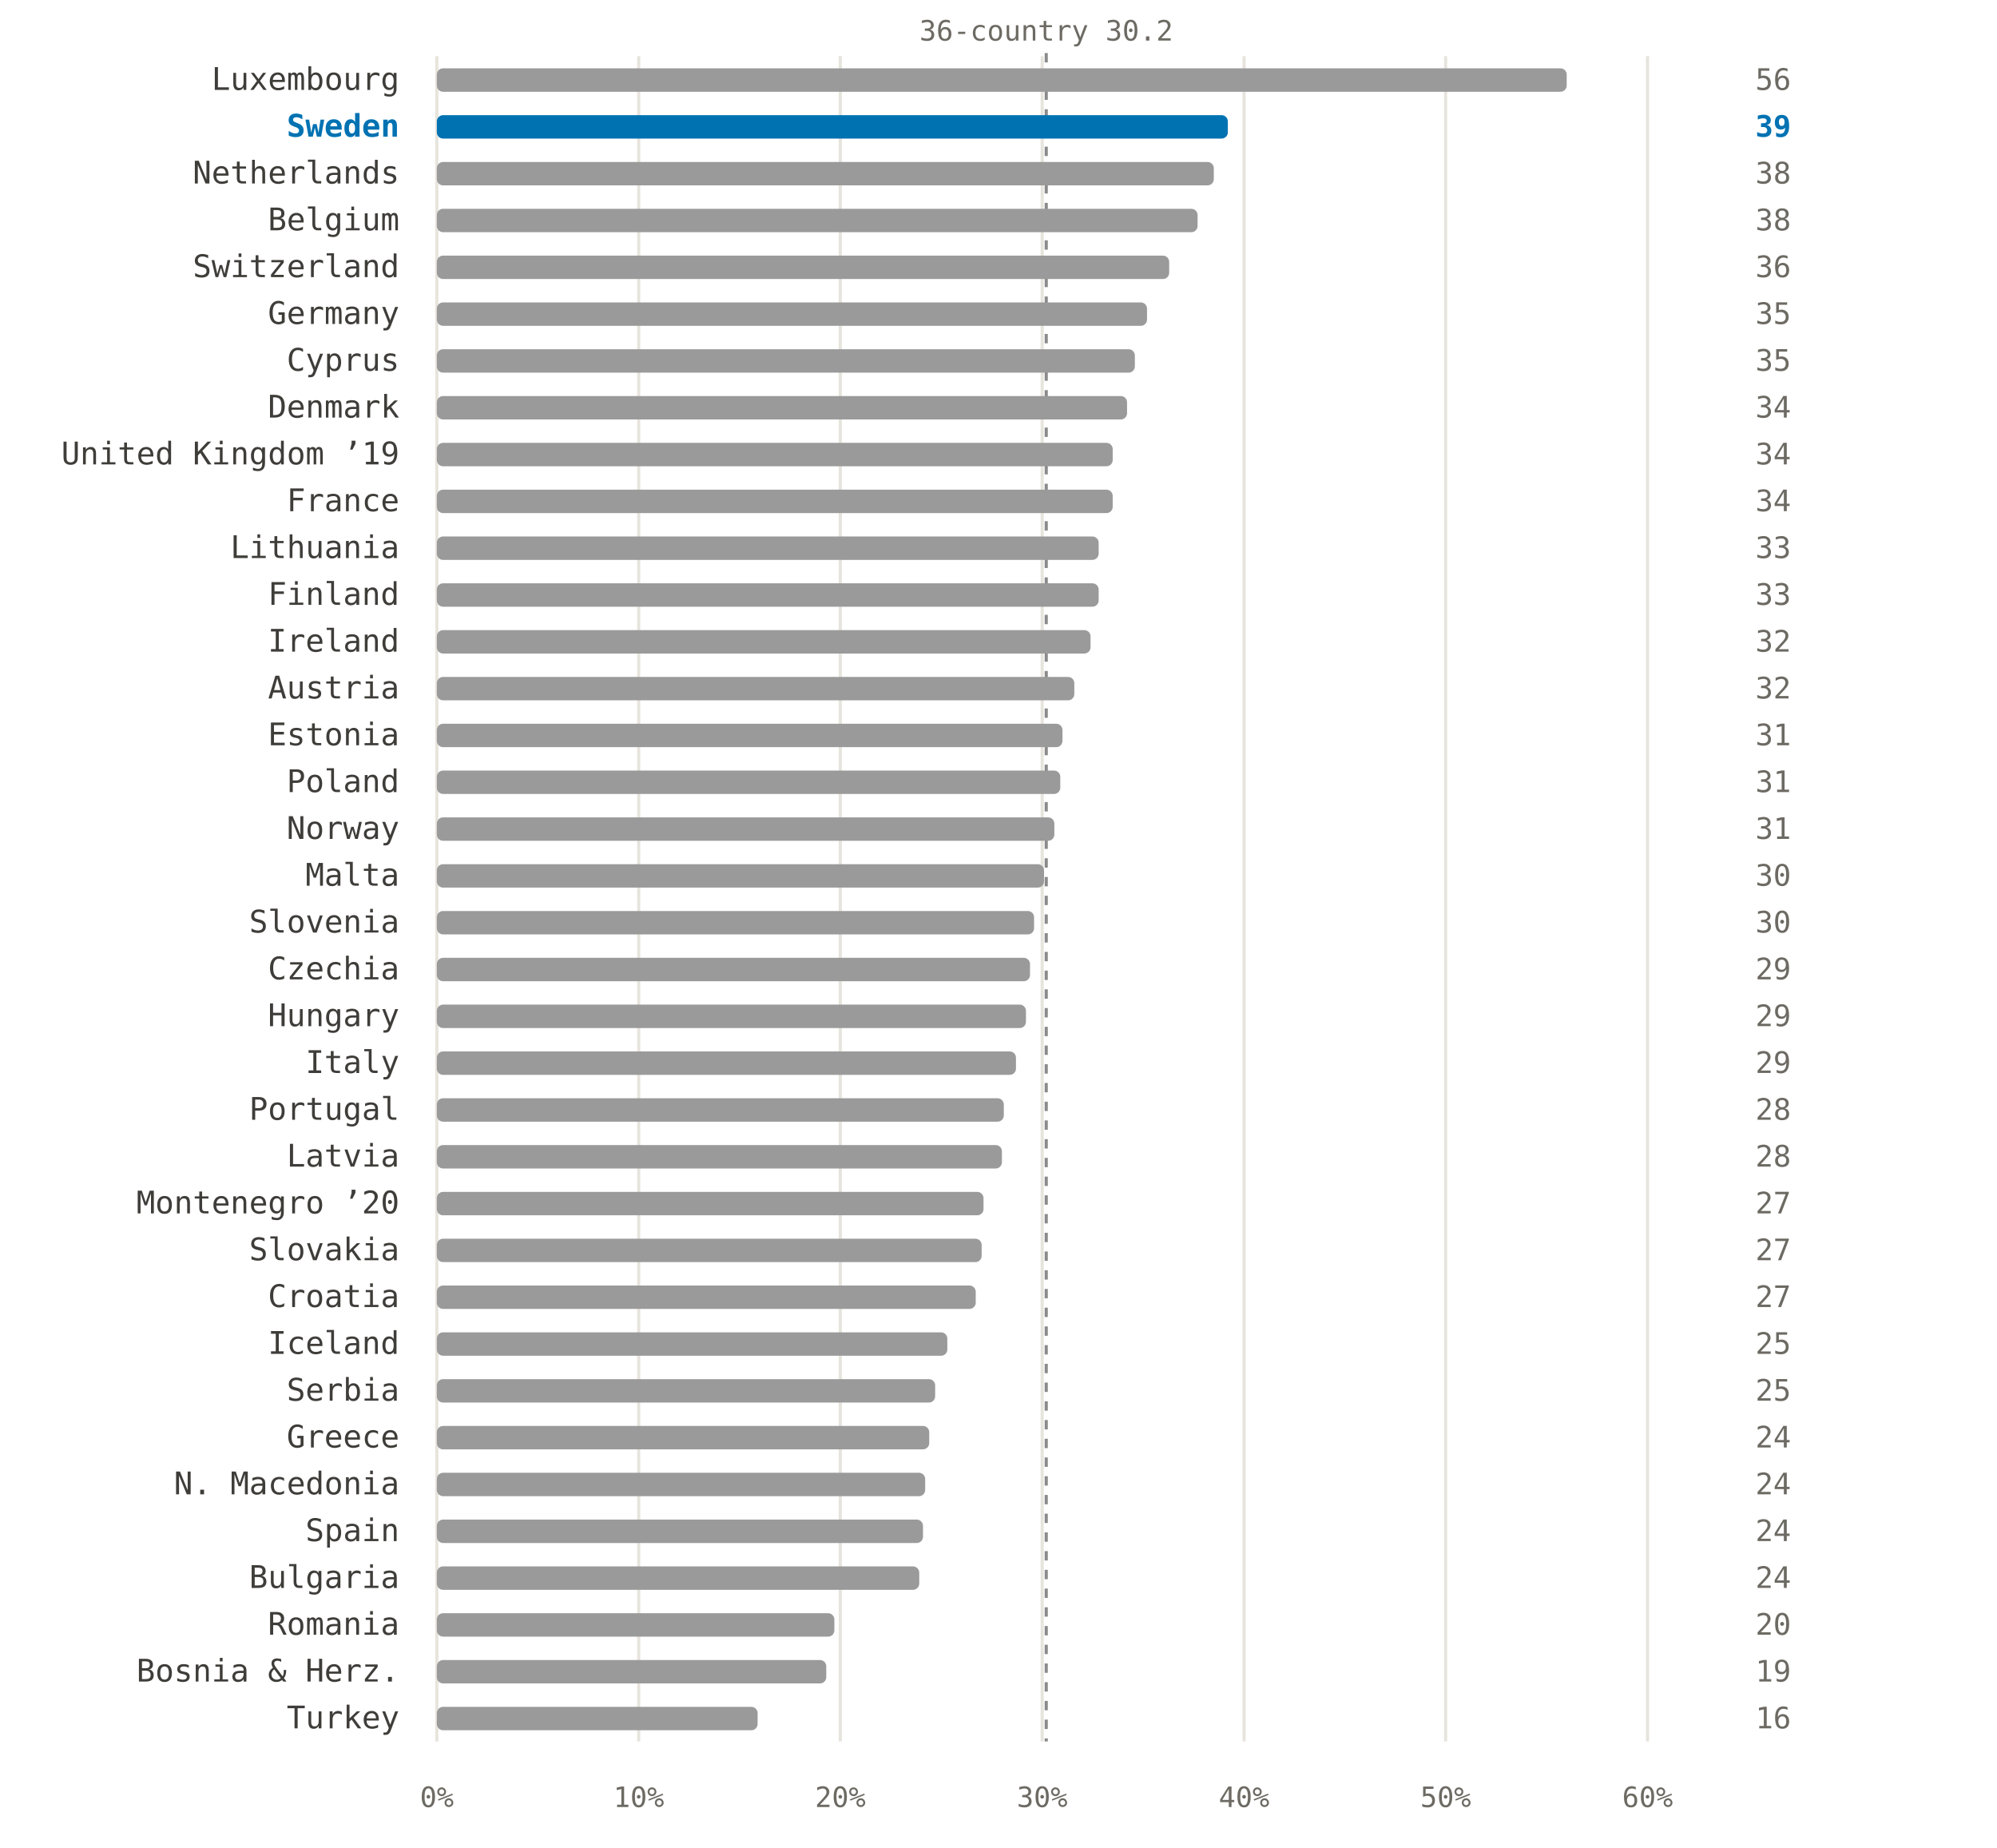
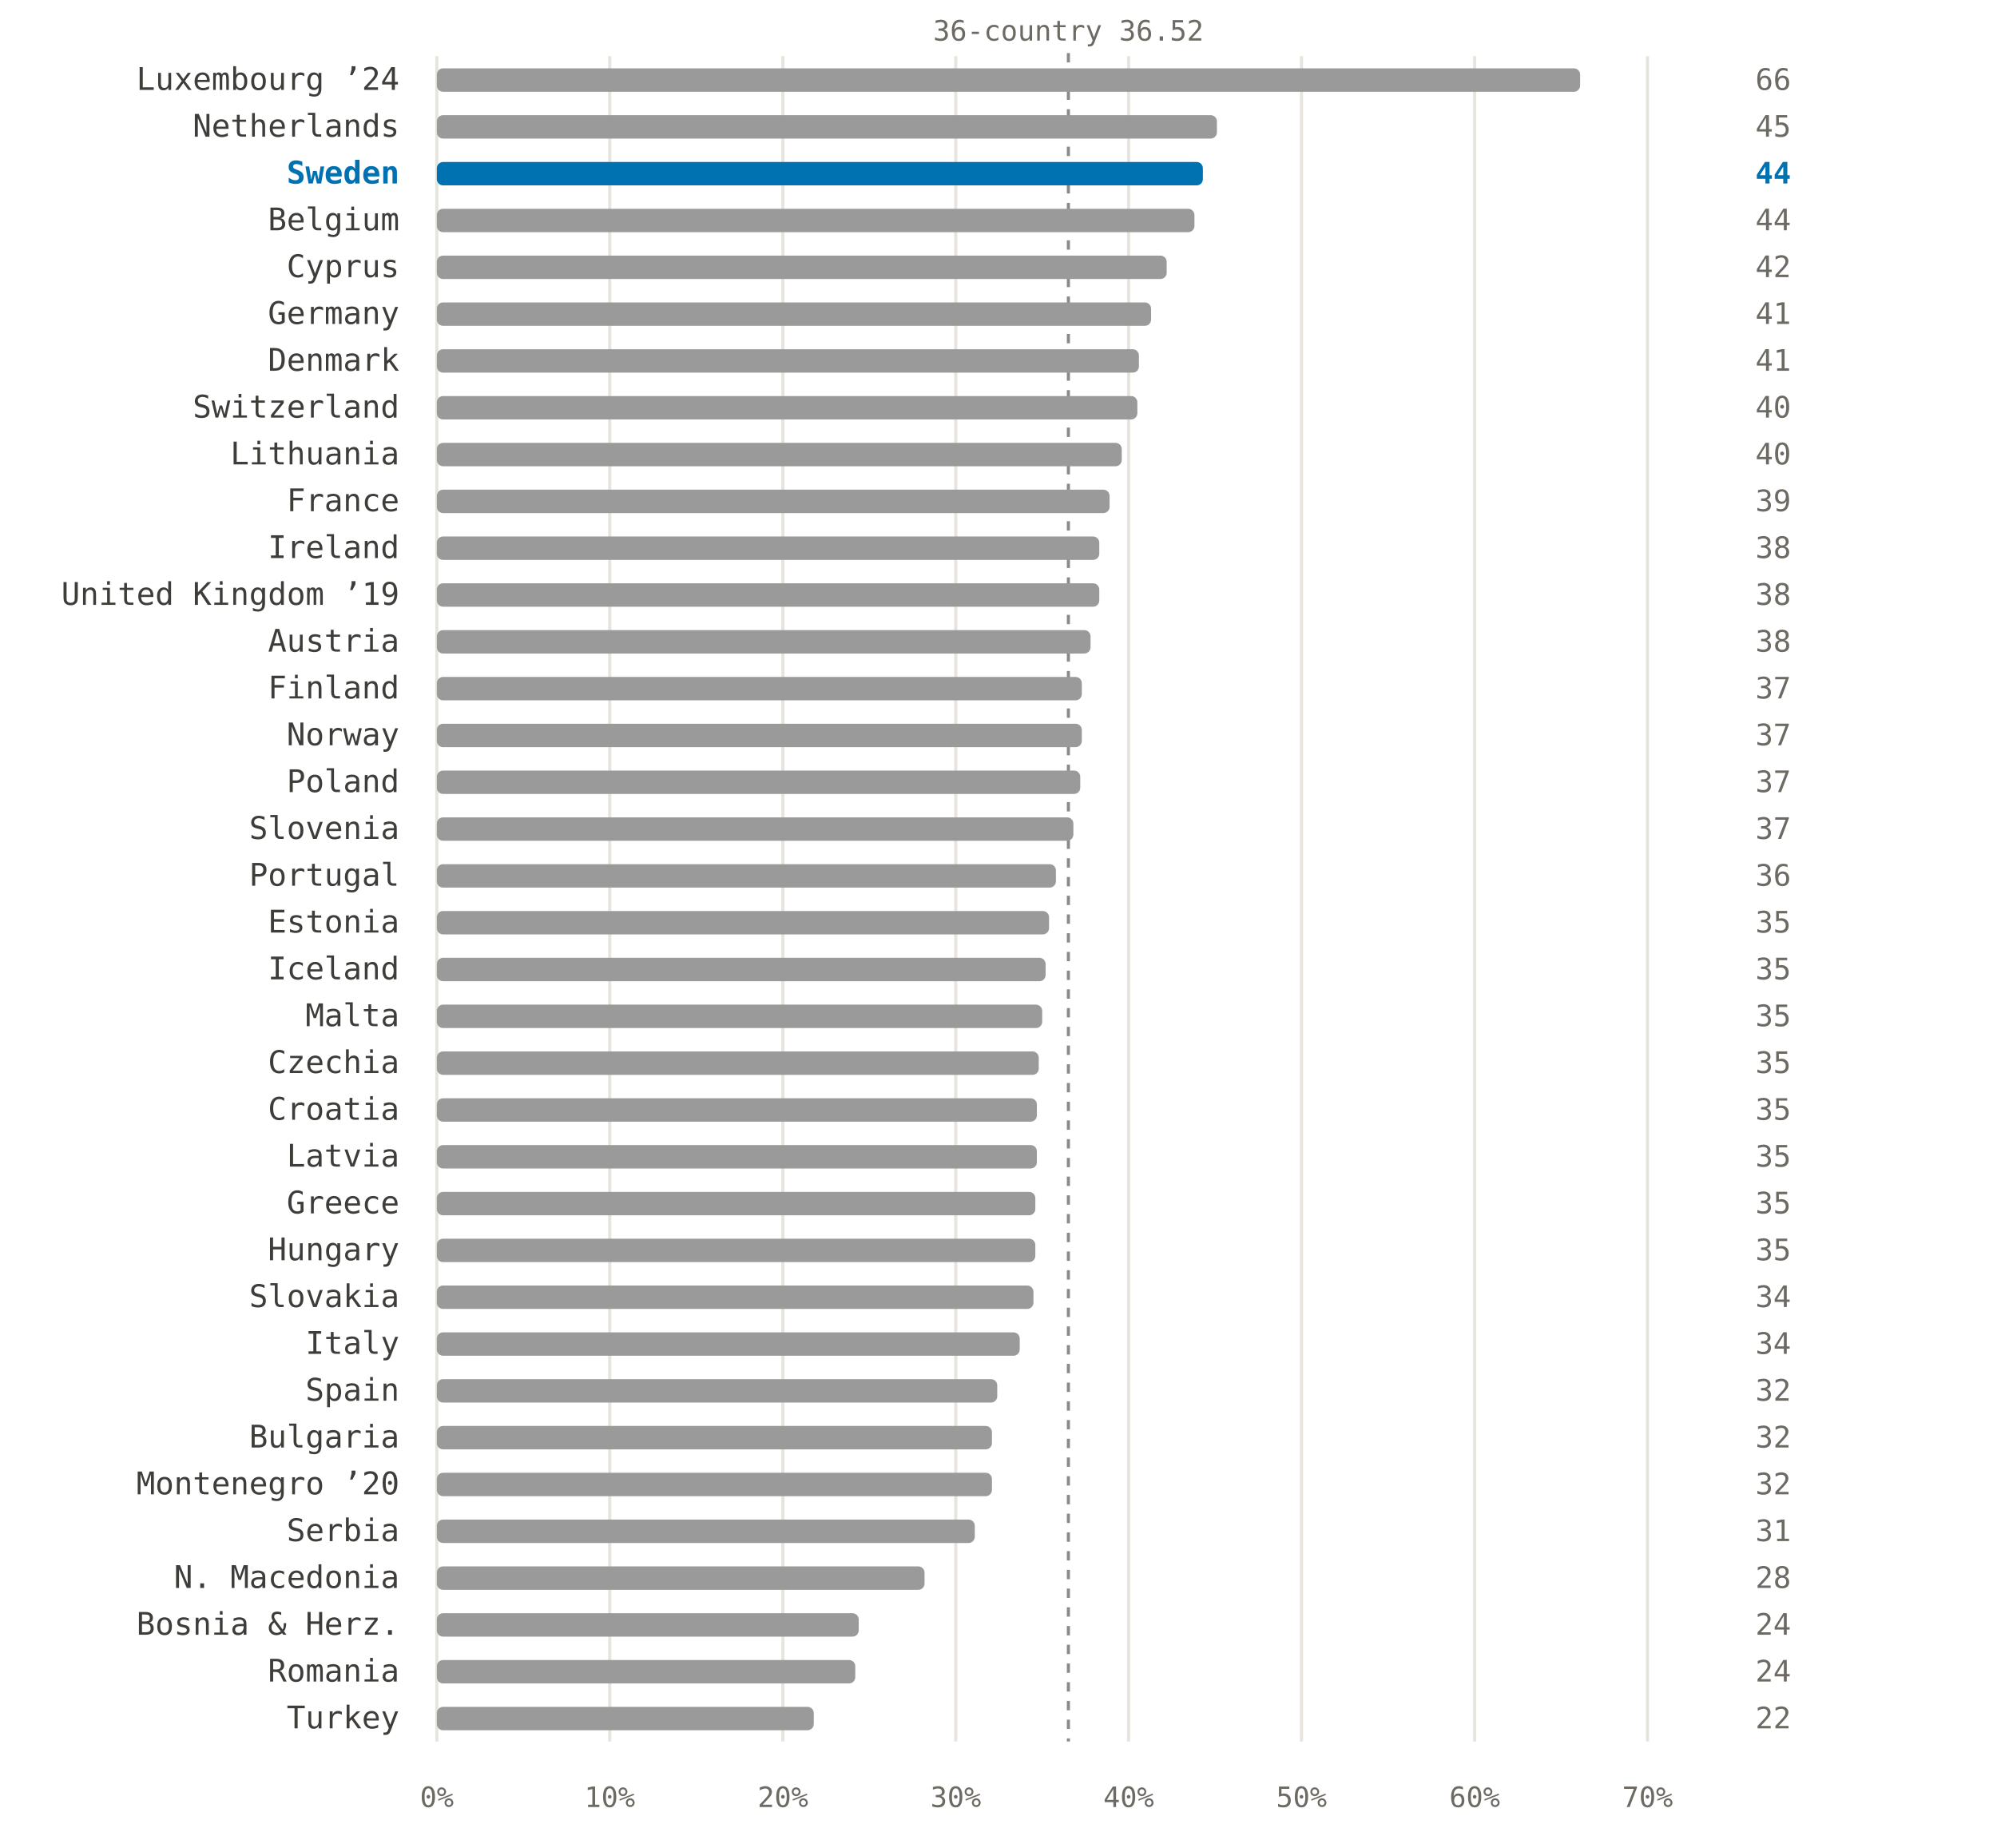
<svg xmlns="http://www.w3.org/2000/svg" class="rankchart barplot" viewBox="0 0 640 592" role="img" aria-label="Ranked bar chart, 36 countries, latest value with change since the previous wave">
  <style>:root{--c1:#0072b2;--c2:#d55e00;--c3:#009e73;--c4:#cc79a7;--ink:#161d2b}.rankchart{font-family:ui-monospace,Menlo,monospace}svg{background:#ffffff}.grid,.rowguide{stroke:#e7e4dd}.rowguide{opacity:.6}.meanline{stroke:#8a8a8a;stroke-dasharray:3 3}.meanlab,.tick{fill:#6d6a63;font-size:9px}.dname{fill:#3f3d39;font-size:10px}.dname.se{fill:#0072b2;font-weight:700}.dot{fill:#9a9a9a}.dot.se{fill:#0072b2}.bar{fill:#9a9a9a}.bar.se{fill:#0072b2}.dval{fill:#6d6a63;font-size:9.5px}.dval.se{fill:#0072b2;font-weight:700}.ddelta{fill:#6d6a63;font-size:8.5px}.trendarea{fill:#0072b2;opacity:.08}.trendline,.trenddash{fill:none;stroke:#0072b2;stroke-width:2}.trenddash{stroke-dasharray:4 3}.trenddot{fill:#0072b2}.trendval{fill:#0072b2;font-size:11px;font-weight:700}.trendcov{fill:#6d6a63;font-size:9px}.sqband{fill:#0072b2;opacity:.10}.sqlo{fill:none;stroke:#009e73;stroke-width:2}.sqhi{fill:none;stroke:#0072b2;stroke-width:2.6}.sqdot.lo{fill:#009e73}.sqdot.hi{fill:#0072b2}.sqval{font-size:11px;font-weight:700}.sqval.lo{fill:#009e73}.sqval.hi{fill:#0072b2}.dumb{display:block}.dbtrack{stroke:#d9d5cd;stroke-width:3}.dblo{fill:#009e73}.dbhi{fill:#0072b2}.figttl{fill:#161d2b;font-size:12px;font-weight:700}.figsrc{fill:#6d6a63;font-size:8.5px}</style>
  <line class="grid" x1="140.0" y1="18" x2="140.0" y2="558" />
  <text class="tick" x="140.0" y="579" text-anchor="middle">0%</text>
-   <line class="grid" x1="204.7" y1="18" x2="204.7" y2="558" />
-   <text class="tick" x="204.7" y="579" text-anchor="middle">10%</text>
-   <line class="grid" x1="269.3" y1="18" x2="269.3" y2="558" />
-   <text class="tick" x="269.3" y="579" text-anchor="middle">20%</text>
-   <line class="grid" x1="334.0" y1="18" x2="334.0" y2="558" />
-   <text class="tick" x="334.0" y="579" text-anchor="middle">30%</text>
-   <line class="grid" x1="398.7" y1="18" x2="398.7" y2="558" />
-   <text class="tick" x="398.7" y="579" text-anchor="middle">40%</text>
-   <line class="grid" x1="463.3" y1="18" x2="463.3" y2="558" />
-   <text class="tick" x="463.3" y="579" text-anchor="middle">50%</text>
+   <line class="grid" x1="195.4" y1="18" x2="195.4" y2="558" />
+   <text class="tick" x="195.4" y="579" text-anchor="middle">10%</text>
+   <line class="grid" x1="250.9" y1="18" x2="250.9" y2="558" />
+   <text class="tick" x="250.9" y="579" text-anchor="middle">20%</text>
+   <line class="grid" x1="306.3" y1="18" x2="306.3" y2="558" />
+   <text class="tick" x="306.3" y="579" text-anchor="middle">30%</text>
+   <line class="grid" x1="361.7" y1="18" x2="361.7" y2="558" />
+   <text class="tick" x="361.7" y="579" text-anchor="middle">40%</text>
+   <line class="grid" x1="417.1" y1="18" x2="417.1" y2="558" />
+   <text class="tick" x="417.1" y="579" text-anchor="middle">50%</text>
+   <line class="grid" x1="472.6" y1="18" x2="472.6" y2="558" />
+   <text class="tick" x="472.6" y="579" text-anchor="middle">60%</text>
  <line class="grid" x1="528.0" y1="18" x2="528.0" y2="558" />
-   <text class="tick" x="528.0" y="579" text-anchor="middle">60%</text>
-   <line class="meanline" x1="335.3" y1="17" x2="335.3" y2="558" />
-   <text class="meanlab" x="335.3" y="13" text-anchor="middle">36-country 30.2</text>
-   <text class="dname" x="128" y="28.8" text-anchor="end">Luxembourg</text>
-   <rect class="bar" x="140" y="21.9" width="362.1" height="7.5" rx="2" />
-   <text class="dval" x="574" y="28.8" text-anchor="end">56</text>
-   <text class="dname se" x="128" y="43.8" text-anchor="end">Sweden</text>
-   <rect class="bar se" x="140" y="36.9" width="253.5" height="7.5" rx="2" />
-   <text class="dval se" x="574" y="43.8" text-anchor="end">39</text>
-   <text class="dname" x="128" y="58.8" text-anchor="end">Netherlands</text>
-   <rect class="bar" x="140" y="51.9" width="249.0" height="7.5" rx="2" />
-   <text class="dval" x="574" y="58.8" text-anchor="end">38</text>
+   <text class="tick" x="528.0" y="579" text-anchor="middle">70%</text>
+   <line class="meanline" x1="342.4" y1="17" x2="342.4" y2="558" />
+   <text class="meanlab" x="342.4" y="13" text-anchor="middle">36-country 36.52</text>
+   <text class="dname" x="128" y="28.8" text-anchor="end">Luxembourg ’24</text>
+   <rect class="bar" x="140" y="21.9" width="366.4" height="7.5" rx="2" />
+   <text class="dval" x="574" y="28.8" text-anchor="end">66</text>
+   <text class="dname" x="128" y="43.8" text-anchor="end">Netherlands</text>
+   <rect class="bar" x="140" y="36.9" width="250.0" height="7.5" rx="2" />
+   <text class="dval" x="574" y="43.8" text-anchor="end">45</text>
+   <text class="dname se" x="128" y="58.8" text-anchor="end">Sweden</text>
+   <rect class="bar se" x="140" y="51.9" width="245.5" height="7.5" rx="2" />
+   <text class="dval se" x="574" y="58.8" text-anchor="end">44</text>
  <text class="dname" x="128" y="73.8" text-anchor="end">Belgium</text>
-   <rect class="bar" x="140" y="66.9" width="243.8" height="7.5" rx="2" />
-   <text class="dval" x="574" y="73.8" text-anchor="end">38</text>
-   <text class="dname" x="128" y="88.8" text-anchor="end">Switzerland</text>
-   <rect class="bar" x="140" y="81.9" width="234.7" height="7.5" rx="2" />
-   <text class="dval" x="574" y="88.8" text-anchor="end">36</text>
+   <rect class="bar" x="140" y="66.9" width="242.8" height="7.5" rx="2" />
+   <text class="dval" x="574" y="73.8" text-anchor="end">44</text>
+   <text class="dname" x="128" y="88.8" text-anchor="end">Cyprus</text>
+   <rect class="bar" x="140" y="81.9" width="233.9" height="7.5" rx="2" />
+   <text class="dval" x="574" y="88.8" text-anchor="end">42</text>
  <text class="dname" x="128" y="103.8" text-anchor="end">Germany</text>
-   <rect class="bar" x="140" y="96.9" width="227.6" height="7.5" rx="2" />
-   <text class="dval" x="574" y="103.8" text-anchor="end">35</text>
-   <text class="dname" x="128" y="118.8" text-anchor="end">Cyprus</text>
-   <rect class="bar" x="140" y="111.9" width="223.7" height="7.5" rx="2" />
-   <text class="dval" x="574" y="118.8" text-anchor="end">35</text>
-   <text class="dname" x="128" y="133.8" text-anchor="end">Denmark</text>
-   <rect class="bar" x="140" y="126.9" width="221.2" height="7.5" rx="2" />
-   <text class="dval" x="574" y="133.8" text-anchor="end">34</text>
-   <text class="dname" x="128" y="148.8" text-anchor="end">United Kingdom ’19</text>
-   <rect class="bar" x="140" y="141.9" width="216.6" height="7.5" rx="2" />
-   <text class="dval" x="574" y="148.8" text-anchor="end">34</text>
+   <rect class="bar" x="140" y="96.9" width="228.9" height="7.5" rx="2" />
+   <text class="dval" x="574" y="103.8" text-anchor="end">41</text>
+   <text class="dname" x="128" y="118.8" text-anchor="end">Denmark</text>
+   <rect class="bar" x="140" y="111.9" width="225.0" height="7.5" rx="2" />
+   <text class="dval" x="574" y="118.8" text-anchor="end">41</text>
+   <text class="dname" x="128" y="133.8" text-anchor="end">Switzerland</text>
+   <rect class="bar" x="140" y="126.9" width="224.5" height="7.5" rx="2" />
+   <text class="dval" x="574" y="133.8" text-anchor="end">40</text>
+   <text class="dname" x="128" y="148.8" text-anchor="end">Lithuania</text>
+   <rect class="bar" x="140" y="141.9" width="219.5" height="7.5" rx="2" />
+   <text class="dval" x="574" y="148.8" text-anchor="end">40</text>
  <text class="dname" x="128" y="163.8" text-anchor="end">France</text>
-   <rect class="bar" x="140" y="156.9" width="216.6" height="7.5" rx="2" />
-   <text class="dval" x="574" y="163.8" text-anchor="end">34</text>
-   <text class="dname" x="128" y="178.8" text-anchor="end">Lithuania</text>
-   <rect class="bar" x="140" y="171.9" width="212.1" height="7.5" rx="2" />
-   <text class="dval" x="574" y="178.8" text-anchor="end">33</text>
-   <text class="dname" x="128" y="193.8" text-anchor="end">Finland</text>
-   <rect class="bar" x="140" y="186.9" width="212.1" height="7.5" rx="2" />
-   <text class="dval" x="574" y="193.8" text-anchor="end">33</text>
-   <text class="dname" x="128" y="208.8" text-anchor="end">Ireland</text>
+   <rect class="bar" x="140" y="156.9" width="215.6" height="7.5" rx="2" />
+   <text class="dval" x="574" y="163.8" text-anchor="end">39</text>
+   <text class="dname" x="128" y="178.8" text-anchor="end">Ireland</text>
+   <rect class="bar" x="140" y="171.9" width="212.3" height="7.5" rx="2" />
+   <text class="dval" x="574" y="178.8" text-anchor="end">38</text>
+   <text class="dname" x="128" y="193.8" text-anchor="end">United Kingdom ’19</text>
+   <rect class="bar" x="140" y="186.9" width="212.3" height="7.5" rx="2" />
+   <text class="dval" x="574" y="193.8" text-anchor="end">38</text>
+   <text class="dname" x="128" y="208.8" text-anchor="end">Austria</text>
  <rect class="bar" x="140" y="201.9" width="209.5" height="7.5" rx="2" />
-   <text class="dval" x="574" y="208.8" text-anchor="end">32</text>
-   <text class="dname" x="128" y="223.8" text-anchor="end">Austria</text>
-   <rect class="bar" x="140" y="216.9" width="204.3" height="7.5" rx="2" />
-   <text class="dval" x="574" y="223.8" text-anchor="end">32</text>
-   <text class="dname" x="128" y="238.8" text-anchor="end">Estonia</text>
-   <rect class="bar" x="140" y="231.9" width="200.5" height="7.5" rx="2" />
-   <text class="dval" x="574" y="238.8" text-anchor="end">31</text>
+   <text class="dval" x="574" y="208.8" text-anchor="end">38</text>
+   <text class="dname" x="128" y="223.8" text-anchor="end">Finland</text>
+   <rect class="bar" x="140" y="216.9" width="206.7" height="7.5" rx="2" />
+   <text class="dval" x="574" y="223.8" text-anchor="end">37</text>
+   <text class="dname" x="128" y="238.8" text-anchor="end">Norway</text>
+   <rect class="bar" x="140" y="231.9" width="206.7" height="7.5" rx="2" />
+   <text class="dval" x="574" y="238.8" text-anchor="end">37</text>
  <text class="dname" x="128" y="253.8" text-anchor="end">Poland</text>
-   <rect class="bar" x="140" y="246.9" width="199.8" height="7.5" rx="2" />
-   <text class="dval" x="574" y="253.8" text-anchor="end">31</text>
-   <text class="dname" x="128" y="268.8" text-anchor="end">Norway</text>
-   <rect class="bar" x="140" y="261.9" width="197.9" height="7.5" rx="2" />
-   <text class="dval" x="574" y="268.8" text-anchor="end">31</text>
-   <text class="dname" x="128" y="283.8" text-anchor="end">Malta</text>
-   <rect class="bar" x="140" y="276.9" width="194.6" height="7.5" rx="2" />
-   <text class="dval" x="574" y="283.8" text-anchor="end">30</text>
-   <text class="dname" x="128" y="298.8" text-anchor="end">Slovenia</text>
-   <rect class="bar" x="140" y="291.9" width="191.4" height="7.5" rx="2" />
-   <text class="dval" x="574" y="298.8" text-anchor="end">30</text>
-   <text class="dname" x="128" y="313.8" text-anchor="end">Czechia</text>
-   <rect class="bar" x="140" y="306.9" width="190.1" height="7.5" rx="2" />
-   <text class="dval" x="574" y="313.8" text-anchor="end">29</text>
-   <text class="dname" x="128" y="328.8" text-anchor="end">Hungary</text>
-   <rect class="bar" x="140" y="321.9" width="188.8" height="7.5" rx="2" />
-   <text class="dval" x="574" y="328.8" text-anchor="end">29</text>
-   <text class="dname" x="128" y="343.8" text-anchor="end">Italy</text>
-   <rect class="bar" x="140" y="336.9" width="185.6" height="7.5" rx="2" />
-   <text class="dval" x="574" y="343.8" text-anchor="end">29</text>
-   <text class="dname" x="128" y="358.8" text-anchor="end">Portugal</text>
-   <rect class="bar" x="140" y="351.9" width="181.7" height="7.5" rx="2" />
-   <text class="dval" x="574" y="358.8" text-anchor="end">28</text>
+   <rect class="bar" x="140" y="246.9" width="206.2" height="7.5" rx="2" />
+   <text class="dval" x="574" y="253.8" text-anchor="end">37</text>
+   <text class="dname" x="128" y="268.8" text-anchor="end">Slovenia</text>
+   <rect class="bar" x="140" y="261.9" width="204.0" height="7.5" rx="2" />
+   <text class="dval" x="574" y="268.8" text-anchor="end">37</text>
+   <text class="dname" x="128" y="283.8" text-anchor="end">Portugal</text>
+   <rect class="bar" x="140" y="276.9" width="198.4" height="7.5" rx="2" />
+   <text class="dval" x="574" y="283.8" text-anchor="end">36</text>
+   <text class="dname" x="128" y="298.8" text-anchor="end">Estonia</text>
+   <rect class="bar" x="140" y="291.9" width="196.2" height="7.5" rx="2" />
+   <text class="dval" x="574" y="298.8" text-anchor="end">35</text>
+   <text class="dname" x="128" y="313.8" text-anchor="end">Iceland</text>
+   <rect class="bar" x="140" y="306.9" width="195.1" height="7.5" rx="2" />
+   <text class="dval" x="574" y="313.8" text-anchor="end">35</text>
+   <text class="dname" x="128" y="328.8" text-anchor="end">Malta</text>
+   <rect class="bar" x="140" y="321.9" width="194.0" height="7.5" rx="2" />
+   <text class="dval" x="574" y="328.8" text-anchor="end">35</text>
+   <text class="dname" x="128" y="343.8" text-anchor="end">Czechia</text>
+   <rect class="bar" x="140" y="336.9" width="192.9" height="7.5" rx="2" />
+   <text class="dval" x="574" y="343.8" text-anchor="end">35</text>
+   <text class="dname" x="128" y="358.8" text-anchor="end">Croatia</text>
+   <rect class="bar" x="140" y="351.9" width="192.3" height="7.5" rx="2" />
+   <text class="dval" x="574" y="358.8" text-anchor="end">35</text>
  <text class="dname" x="128" y="373.8" text-anchor="end">Latvia</text>
-   <rect class="bar" x="140" y="366.9" width="181.1" height="7.5" rx="2" />
-   <text class="dval" x="574" y="373.8" text-anchor="end">28</text>
-   <text class="dname" x="128" y="388.8" text-anchor="end">Montenegro ’20</text>
-   <rect class="bar" x="140" y="381.9" width="175.2" height="7.5" rx="2" />
-   <text class="dval" x="574" y="388.8" text-anchor="end">27</text>
-   <text class="dname" x="128" y="403.8" text-anchor="end">Slovakia</text>
-   <rect class="bar" x="140" y="396.9" width="174.6" height="7.5" rx="2" />
-   <text class="dval" x="574" y="403.8" text-anchor="end">27</text>
-   <text class="dname" x="128" y="418.8" text-anchor="end">Croatia</text>
-   <rect class="bar" x="140" y="411.9" width="172.7" height="7.5" rx="2" />
-   <text class="dval" x="574" y="418.8" text-anchor="end">27</text>
-   <text class="dname" x="128" y="433.8" text-anchor="end">Iceland</text>
-   <rect class="bar" x="140" y="426.9" width="163.6" height="7.5" rx="2" />
-   <text class="dval" x="574" y="433.8" text-anchor="end">25</text>
-   <text class="dname" x="128" y="448.8" text-anchor="end">Serbia</text>
-   <rect class="bar" x="140" y="441.9" width="159.7" height="7.5" rx="2" />
-   <text class="dval" x="574" y="448.8" text-anchor="end">25</text>
-   <text class="dname" x="128" y="463.8" text-anchor="end">Greece</text>
-   <rect class="bar" x="140" y="456.9" width="157.8" height="7.5" rx="2" />
-   <text class="dval" x="574" y="463.8" text-anchor="end">24</text>
-   <text class="dname" x="128" y="478.8" text-anchor="end">N. Macedonia</text>
-   <rect class="bar" x="140" y="471.9" width="156.5" height="7.5" rx="2" />
-   <text class="dval" x="574" y="478.8" text-anchor="end">24</text>
-   <text class="dname" x="128" y="493.8" text-anchor="end">Spain</text>
-   <rect class="bar" x="140" y="486.9" width="155.8" height="7.5" rx="2" />
-   <text class="dval" x="574" y="493.8" text-anchor="end">24</text>
-   <text class="dname" x="128" y="508.8" text-anchor="end">Bulgaria</text>
-   <rect class="bar" x="140" y="501.9" width="154.6" height="7.5" rx="2" />
-   <text class="dval" x="574" y="508.8" text-anchor="end">24</text>
-   <text class="dname" x="128" y="523.8" text-anchor="end">Romania</text>
-   <rect class="bar" x="140" y="516.9" width="127.4" height="7.5" rx="2" />
-   <text class="dval" x="574" y="523.8" text-anchor="end">20</text>
-   <text class="dname" x="128" y="538.8" text-anchor="end">Bosnia &amp; Herz.</text>
-   <rect class="bar" x="140" y="531.9" width="124.8" height="7.5" rx="2" />
-   <text class="dval" x="574" y="538.8" text-anchor="end">19</text>
+   <rect class="bar" x="140" y="366.9" width="192.3" height="7.5" rx="2" />
+   <text class="dval" x="574" y="373.8" text-anchor="end">35</text>
+   <text class="dname" x="128" y="388.8" text-anchor="end">Greece</text>
+   <rect class="bar" x="140" y="381.9" width="191.8" height="7.5" rx="2" />
+   <text class="dval" x="574" y="388.8" text-anchor="end">35</text>
+   <text class="dname" x="128" y="403.8" text-anchor="end">Hungary</text>
+   <rect class="bar" x="140" y="396.9" width="191.8" height="7.5" rx="2" />
+   <text class="dval" x="574" y="403.8" text-anchor="end">35</text>
+   <text class="dname" x="128" y="418.8" text-anchor="end">Slovakia</text>
+   <rect class="bar" x="140" y="411.9" width="191.2" height="7.5" rx="2" />
+   <text class="dval" x="574" y="418.8" text-anchor="end">34</text>
+   <text class="dname" x="128" y="433.8" text-anchor="end">Italy</text>
+   <rect class="bar" x="140" y="426.9" width="186.8" height="7.5" rx="2" />
+   <text class="dval" x="574" y="433.8" text-anchor="end">34</text>
+   <text class="dname" x="128" y="448.8" text-anchor="end">Spain</text>
+   <rect class="bar" x="140" y="441.9" width="179.6" height="7.5" rx="2" />
+   <text class="dval" x="574" y="448.8" text-anchor="end">32</text>
+   <text class="dname" x="128" y="463.8" text-anchor="end">Bulgaria</text>
+   <rect class="bar" x="140" y="456.9" width="177.9" height="7.5" rx="2" />
+   <text class="dval" x="574" y="463.8" text-anchor="end">32</text>
+   <text class="dname" x="128" y="478.8" text-anchor="end">Montenegro ’20</text>
+   <rect class="bar" x="140" y="471.9" width="177.9" height="7.5" rx="2" />
+   <text class="dval" x="574" y="478.8" text-anchor="end">32</text>
+   <text class="dname" x="128" y="493.8" text-anchor="end">Serbia</text>
+   <rect class="bar" x="140" y="486.9" width="172.4" height="7.5" rx="2" />
+   <text class="dval" x="574" y="493.8" text-anchor="end">31</text>
+   <text class="dname" x="128" y="508.8" text-anchor="end">N. Macedonia</text>
+   <rect class="bar" x="140" y="501.9" width="156.3" height="7.5" rx="2" />
+   <text class="dval" x="574" y="508.8" text-anchor="end">28</text>
+   <text class="dname" x="128" y="523.8" text-anchor="end">Bosnia &amp; Herz.</text>
+   <rect class="bar" x="140" y="516.9" width="135.2" height="7.5" rx="2" />
+   <text class="dval" x="574" y="523.8" text-anchor="end">24</text>
+   <text class="dname" x="128" y="538.8" text-anchor="end">Romania</text>
+   <rect class="bar" x="140" y="531.9" width="134.1" height="7.5" rx="2" />
+   <text class="dval" x="574" y="538.8" text-anchor="end">24</text>
  <text class="dname" x="128" y="553.8" text-anchor="end">Turkey</text>
-   <rect class="bar" x="140" y="546.9" width="102.8" height="7.5" rx="2" />
-   <text class="dval" x="574" y="553.8" text-anchor="end">16</text>
+   <rect class="bar" x="140" y="546.9" width="120.8" height="7.5" rx="2" />
+   <text class="dval" x="574" y="553.8" text-anchor="end">22</text>
</svg>
